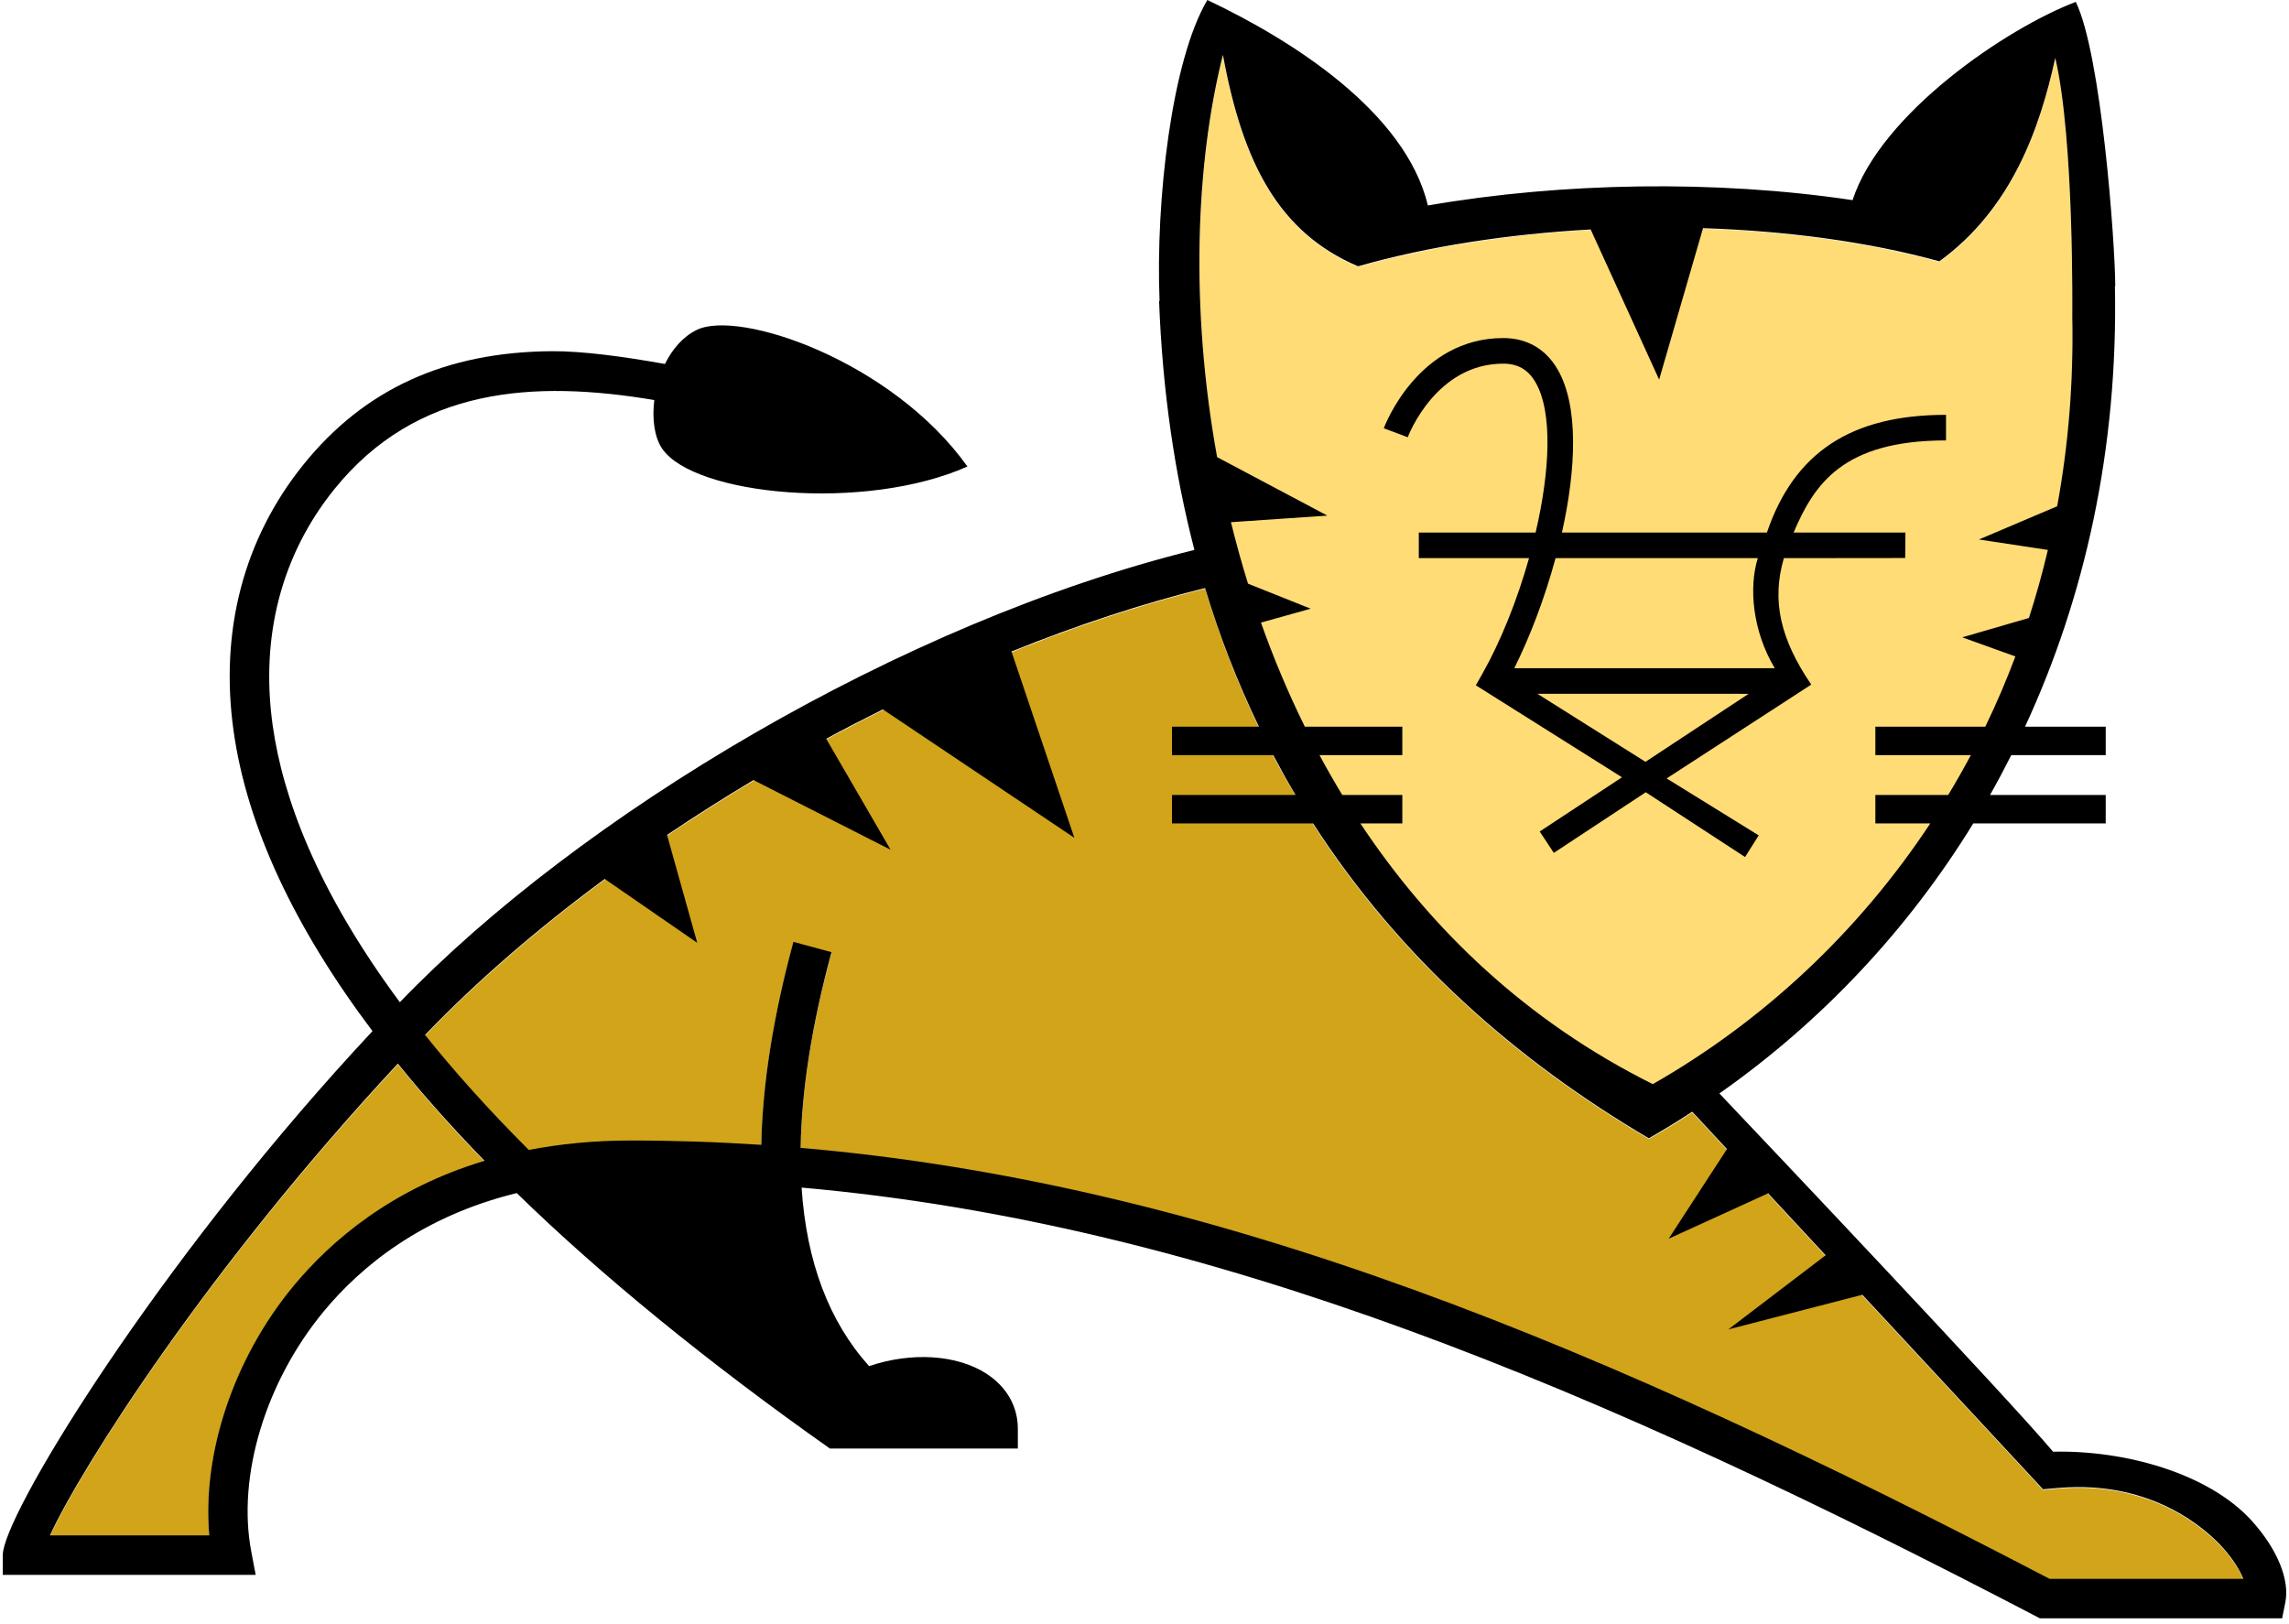
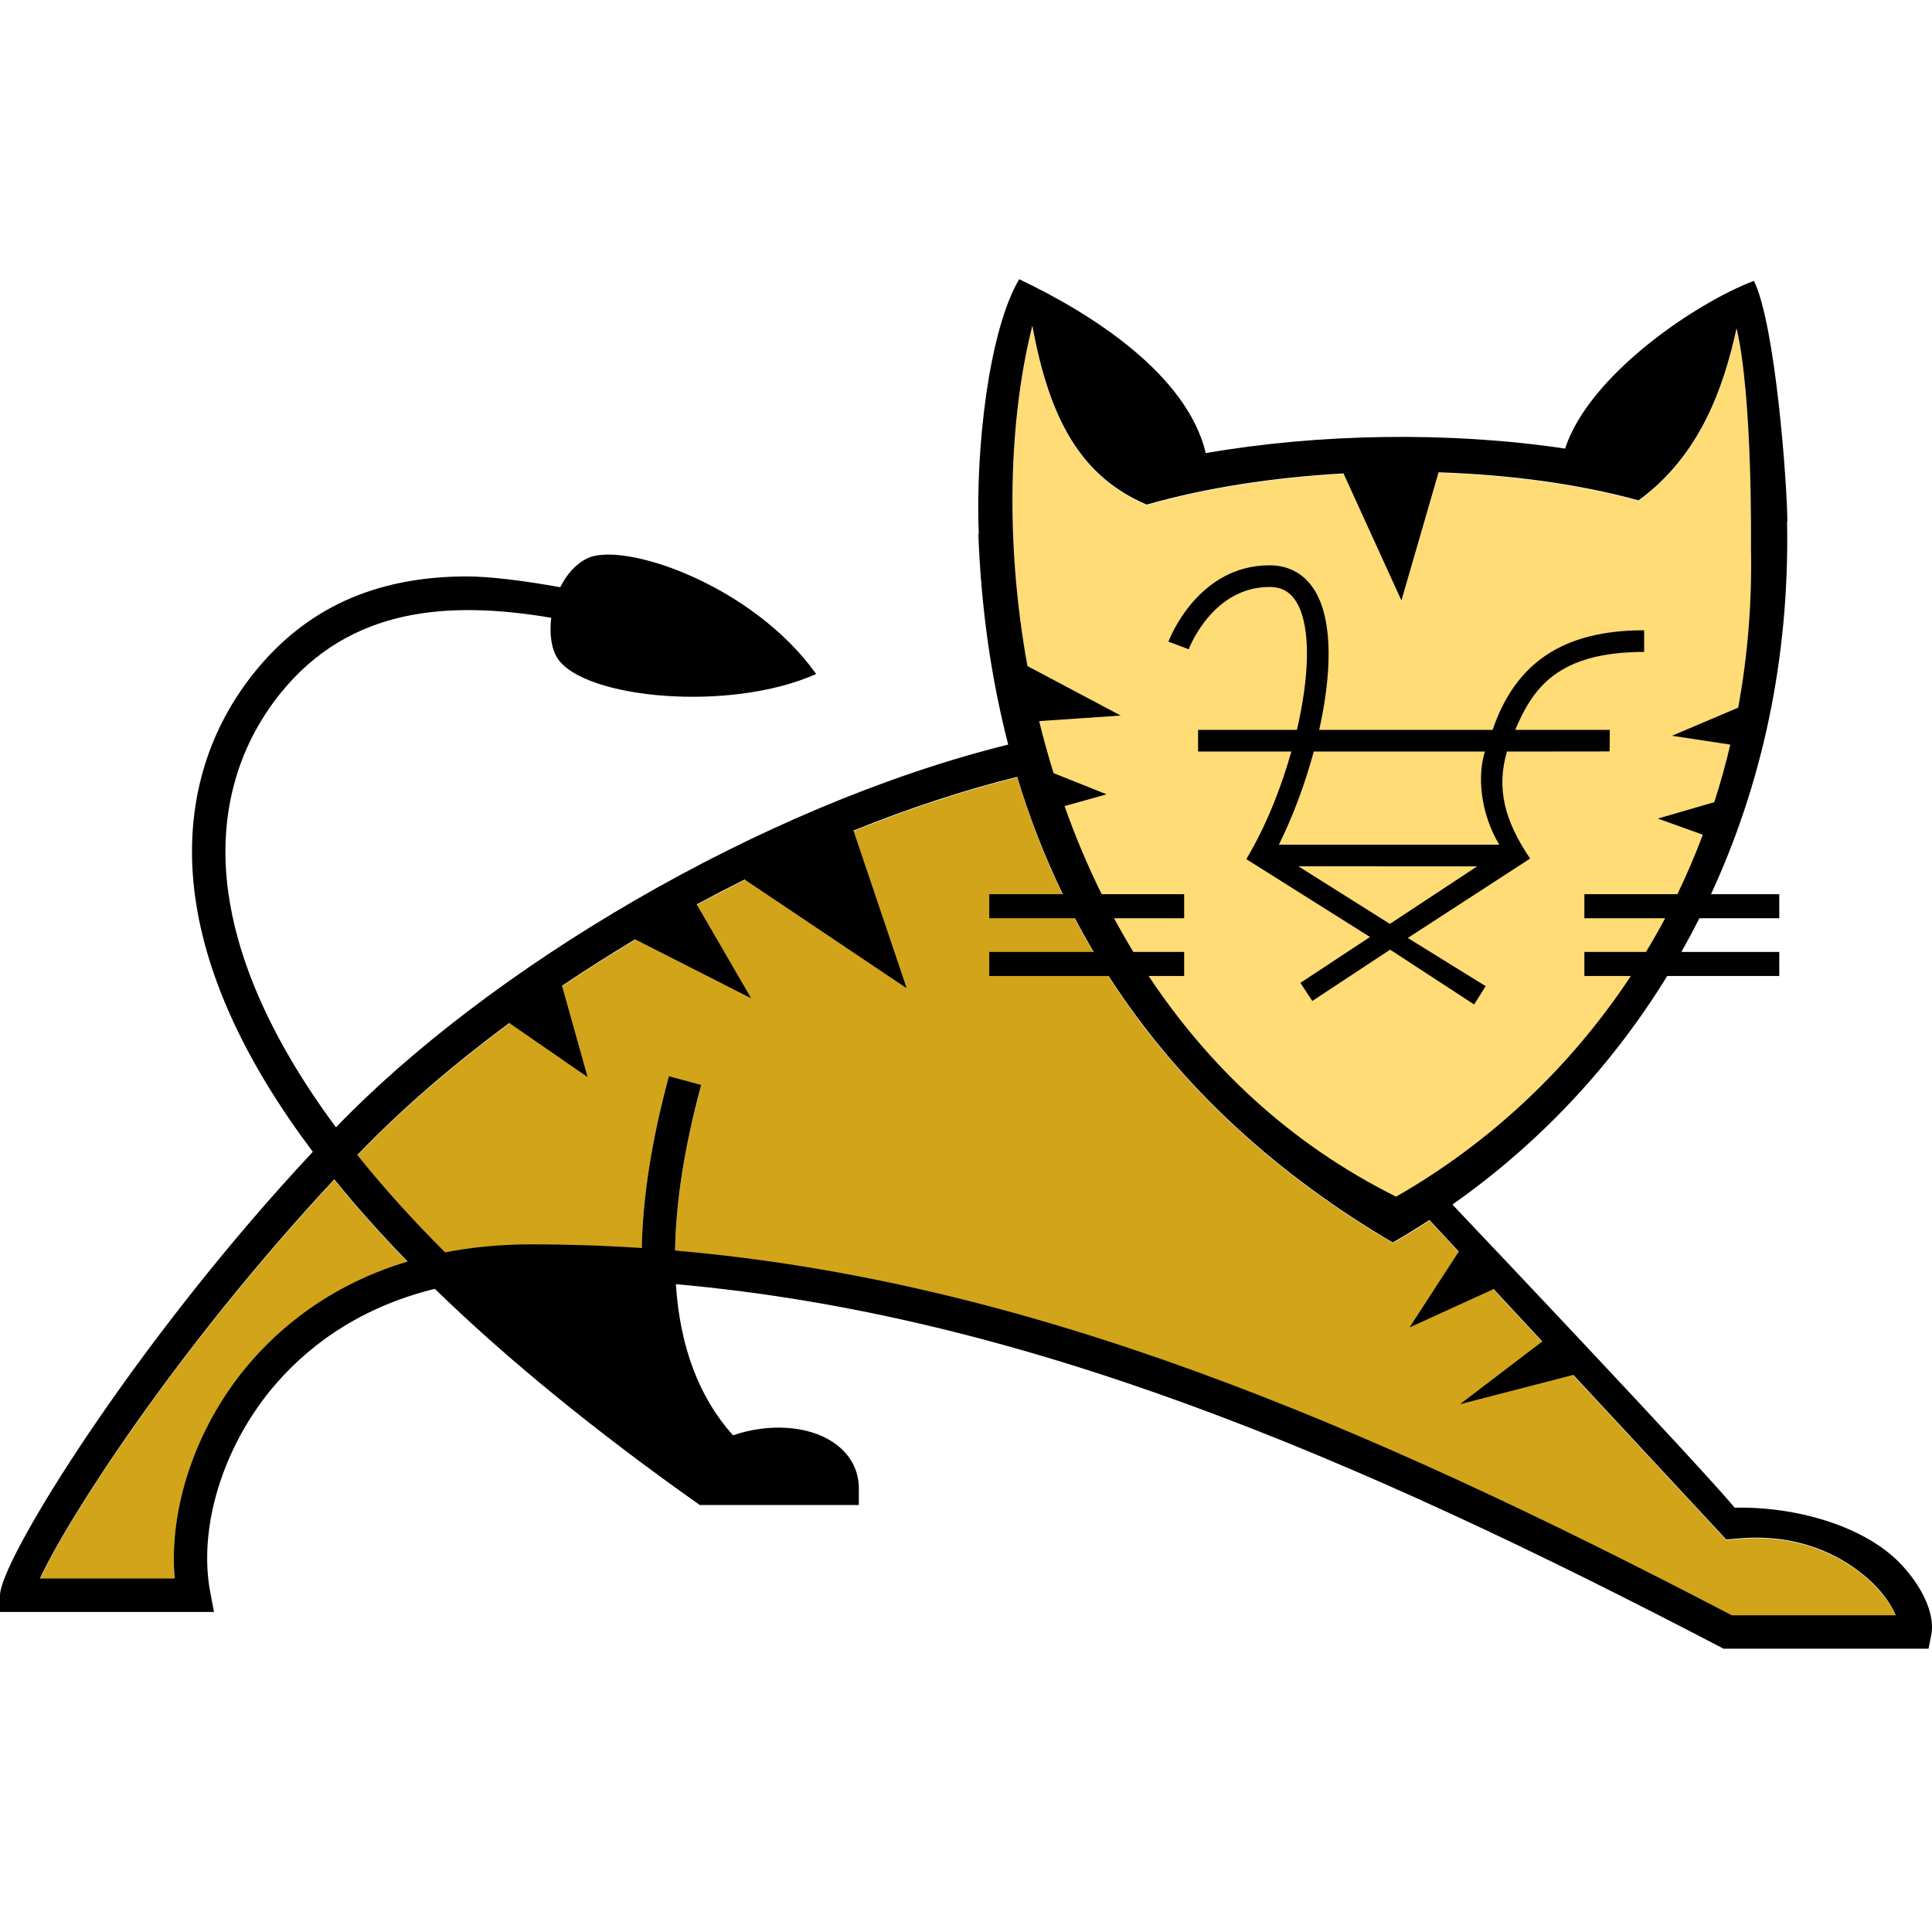
- <svg xmlns="http://www.w3.org/2000/svg" width="1.41em" height="1em" viewBox="0 0 256 182">
+ <svg xmlns="http://www.w3.org/2000/svg" width="500" height="500" viewBox="0 0 256 182">
  <path fill="#D1A41A" d="M44.298 119.344a161.082 161.082 0 0 0 9.712 10.892c-10.372 3.121-17.171 8.916-21.413 14.033c-6.71 8.099-10.262 18.795-9.445 27.975H5.291c3.582-7.773 17.88-30.229 39.007-52.9m206.896 57.771h-21.717c-49.82-25.997-93.559-44.329-140.024-48.334c.099-6.466 1.25-13.786 3.464-21.944l-4.28-1.151c-2.273 8.383-3.464 15.97-3.602 22.76a218.254 218.254 0 0 0-14.632-.482c-4.163 0-7.961.384-11.424 1.053c-4.517-4.507-8.364-8.817-11.631-12.9c21.431-22.318 56.728-42.51 87.448-50.106c8.65 28.752 27.218 48.452 49.751 61.707a95.598 95.598 0 0 0 4.871-2.971l39.311 42.321l1.722-.148c10.735-.924 16.836 4.901 18.451 6.711c1.19 1.319 1.898 2.53 2.292 3.484" />
  <path fill="#FFDC76" d="M232.016 35.556c.797 39.055-19.129 70.14-47.026 86.081c-47.35-23.586-56.265-83.355-48.196-115.414c2.243 12.261 6.327 19.946 15.144 23.715c19.227-5.501 45.687-5.935 65.18-.561c8.118-5.904 11.267-14.927 12.989-22.809c2.145 9.17 1.899 28.988 1.909 28.988" />
  <path d="M168.22 40.776c1.637 0 2.785.665 3.615 2.087c1.945 3.346 1.626 9.946.013 16.851h-13.096v2.869h12.359c-1.326 4.711-3.189 9.372-5.286 13.065l-.678 1.194l16.386 10.314l-9.225 6.079l1.579 2.397l10.311-6.798l11.131 7.264l1.529-2.428l-10.321-6.385s15.431-10.023 16.198-10.513l-.012-.018l.018-.003c-3.401-5.014-4.479-9.295-3.063-14.168h1.158l12.444-.014l.029-2.855H200.77c2.31-5.436 5.544-10.33 17.088-10.33v-2.869c-10.651 0-17.026 4.229-20.079 13.199h-22.981c1.607-7.171 1.886-14.22-.486-18.295c-1.335-2.296-3.443-3.513-6.092-3.513c-9.493 0-13.241 9.701-13.395 10.114l2.686 1.008c.134-.351 3.229-8.252 10.709-8.252Zm15.944 44.646l-12.12-7.631l23.686.006l-11.566 7.625Zm12.595-22.839c-1.019 3.248-.61 8.141 1.898 12.34h-29.2c1.776-3.559 3.423-7.897 4.627-12.34h22.675Z" />
  <path d="M157.512 49.028h-.001l-.001.002l.002-.002" />
  <path d="M252.205 170.602c-4.863-5.44-14.389-8.015-22.344-7.824c-5.071-6.036-31.977-34.441-37.409-40.169a102.67 102.67 0 0 0 28.463-30.284h14.847v-3.187h-12.968a104.914 104.914 0 0 0 2.38-4.465h10.588v-3.188h-9.046c6.72-14.513 10.439-31.175 10.078-49.411l.038.021c-.019-4.989-1.572-26.076-4.428-31.882c-7.744 2.943-21.835 12.477-25.024 22.227c-15.284-2.282-32.514-2.012-47.607.6C157.251 12.55 144.595 4.522 135.047 0c-4.027 6.796-5.811 22.553-5.358 33.731l-.053.035c.381 10.099 1.752 19.373 3.959 27.894c-33.02 8.182-68.969 29.813-89.078 50.718C35.105 99.675 31.371 89.25 30.262 81.35c-1.401-9.977.981-19.13 6.887-26.469c9.247-11.487 22.385-12.296 35.894-10.024c-.264 2.133.016 4.172.871 5.434c3.572 5.276 22.773 7.13 34.234 2.017c-8.458-11.852-25.59-17.639-30.337-15.32c-1.572.767-2.759 2.178-3.572 3.823c-4.669-.835-9.306-1.457-12.696-1.432c-11.914.088-21.022 4.251-27.843 12.726c-6.693 8.315-9.398 18.641-7.823 29.861c1.492 10.627 6.753 21.93 15.572 33.652a302.611 302.611 0 0 0-4.244 4.647C15.711 144.315 0 170.105 0 174.378v2.214h28.355l-.497-2.625c-1.601-8.463 1.597-19.041 8.147-26.947c4.112-4.963 10.922-10.628 21.616-13.242c9.509 9.28 21.623 19.136 35.108 28.644H113.8v-2.214c0-2.498-1.238-4.685-3.488-6.157c-3.329-2.176-8.467-2.476-13.187-.866c-4.5-5.012-7.023-11.707-7.568-20.022c45.731 4.05 89.472 22.517 138.828 48.3h27.156l.356-1.78c.507-2.534-.874-5.929-3.692-9.081ZM136.793 6.15c2.247 12.256 6.322 19.942 15.148 23.713c7.814-2.236 16.829-3.62 26.081-4.131l7.674 16.831l4.92-16.977c9.349.303 18.51 1.514 26.496 3.717c8.123-5.906 11.273-14.927 12.993-22.809c2.149 9.172 1.901 28.984 1.907 28.988c.151 7.398-.444 14.508-1.694 21.285l-8.765 3.725l7.724 1.17a97.554 97.554 0 0 1-2.123 7.631l-7.474 2.17l5.955 2.144a95.214 95.214 0 0 1-3.372 7.878h-12.325v3.188h10.704a94.097 94.097 0 0 1-2.54 4.465h-8.164v3.187h6.159c-8.103 12.271-18.833 22.222-31.11 29.238c-14.189-7.07-24.923-17.39-32.787-29.238h4.705v-3.187h-6.732a97.943 97.943 0 0 1-2.553-4.465h9.285v-3.188h-10.93a107.858 107.858 0 0 1-4.917-11.674l5.569-1.559l-7.022-2.808a119.775 119.775 0 0 1-1.912-6.892l10.807-.737l-12.358-6.557c-3.029-16.701-2.421-32.91.651-45.108ZM32.596 144.195c-6.707 8.095-10.262 18.788-9.448 27.969H5.286c3.589-7.767 17.885-30.22 39.009-52.9c2.911 3.598 6.153 7.232 9.714 10.896c-10.371 3.118-17.171 8.915-21.413 14.035Zm196.875 32.84c-49.815-25.993-93.557-44.323-140.021-48.327c.101-6.466 1.253-13.785 3.461-21.942l-4.273-1.158c-2.271 8.385-3.467 15.977-3.602 22.763a221.016 221.016 0 0 0-14.63-.487c-4.169 0-7.966.387-11.429 1.06c-4.516-4.514-8.364-8.816-11.633-12.899c5.815-6.058 12.657-11.955 20.144-17.489l10.368 7.159l-3.385-12.09a210.11 210.11 0 0 1 9.695-6.155l15.365 7.808l-7.215-12.439a212.555 212.555 0 0 1 6.354-3.296l21.465 14.398l-7.049-20.888c7.327-2.953 14.635-5.368 21.703-7.116a106.28 106.28 0 0 0 6.04 15.548h-9.749v3.188h11.356c.799 1.519 1.625 3.01 2.488 4.465H131.08v3.187h15.818c9.701 15.058 22.809 26.588 37.645 35.315a99.993 99.993 0 0 0 4.869-2.982l3.888 4.186l-6.534 10.052l11.145-5.088l6.452 6.946l-10.907 8.311l15.019-3.884l20.257 21.808l1.715-.147c10.738-.919 16.841 4.904 18.457 6.711c1.185 1.325 1.9 2.534 2.289 3.482h-21.722Z" />
</svg>
